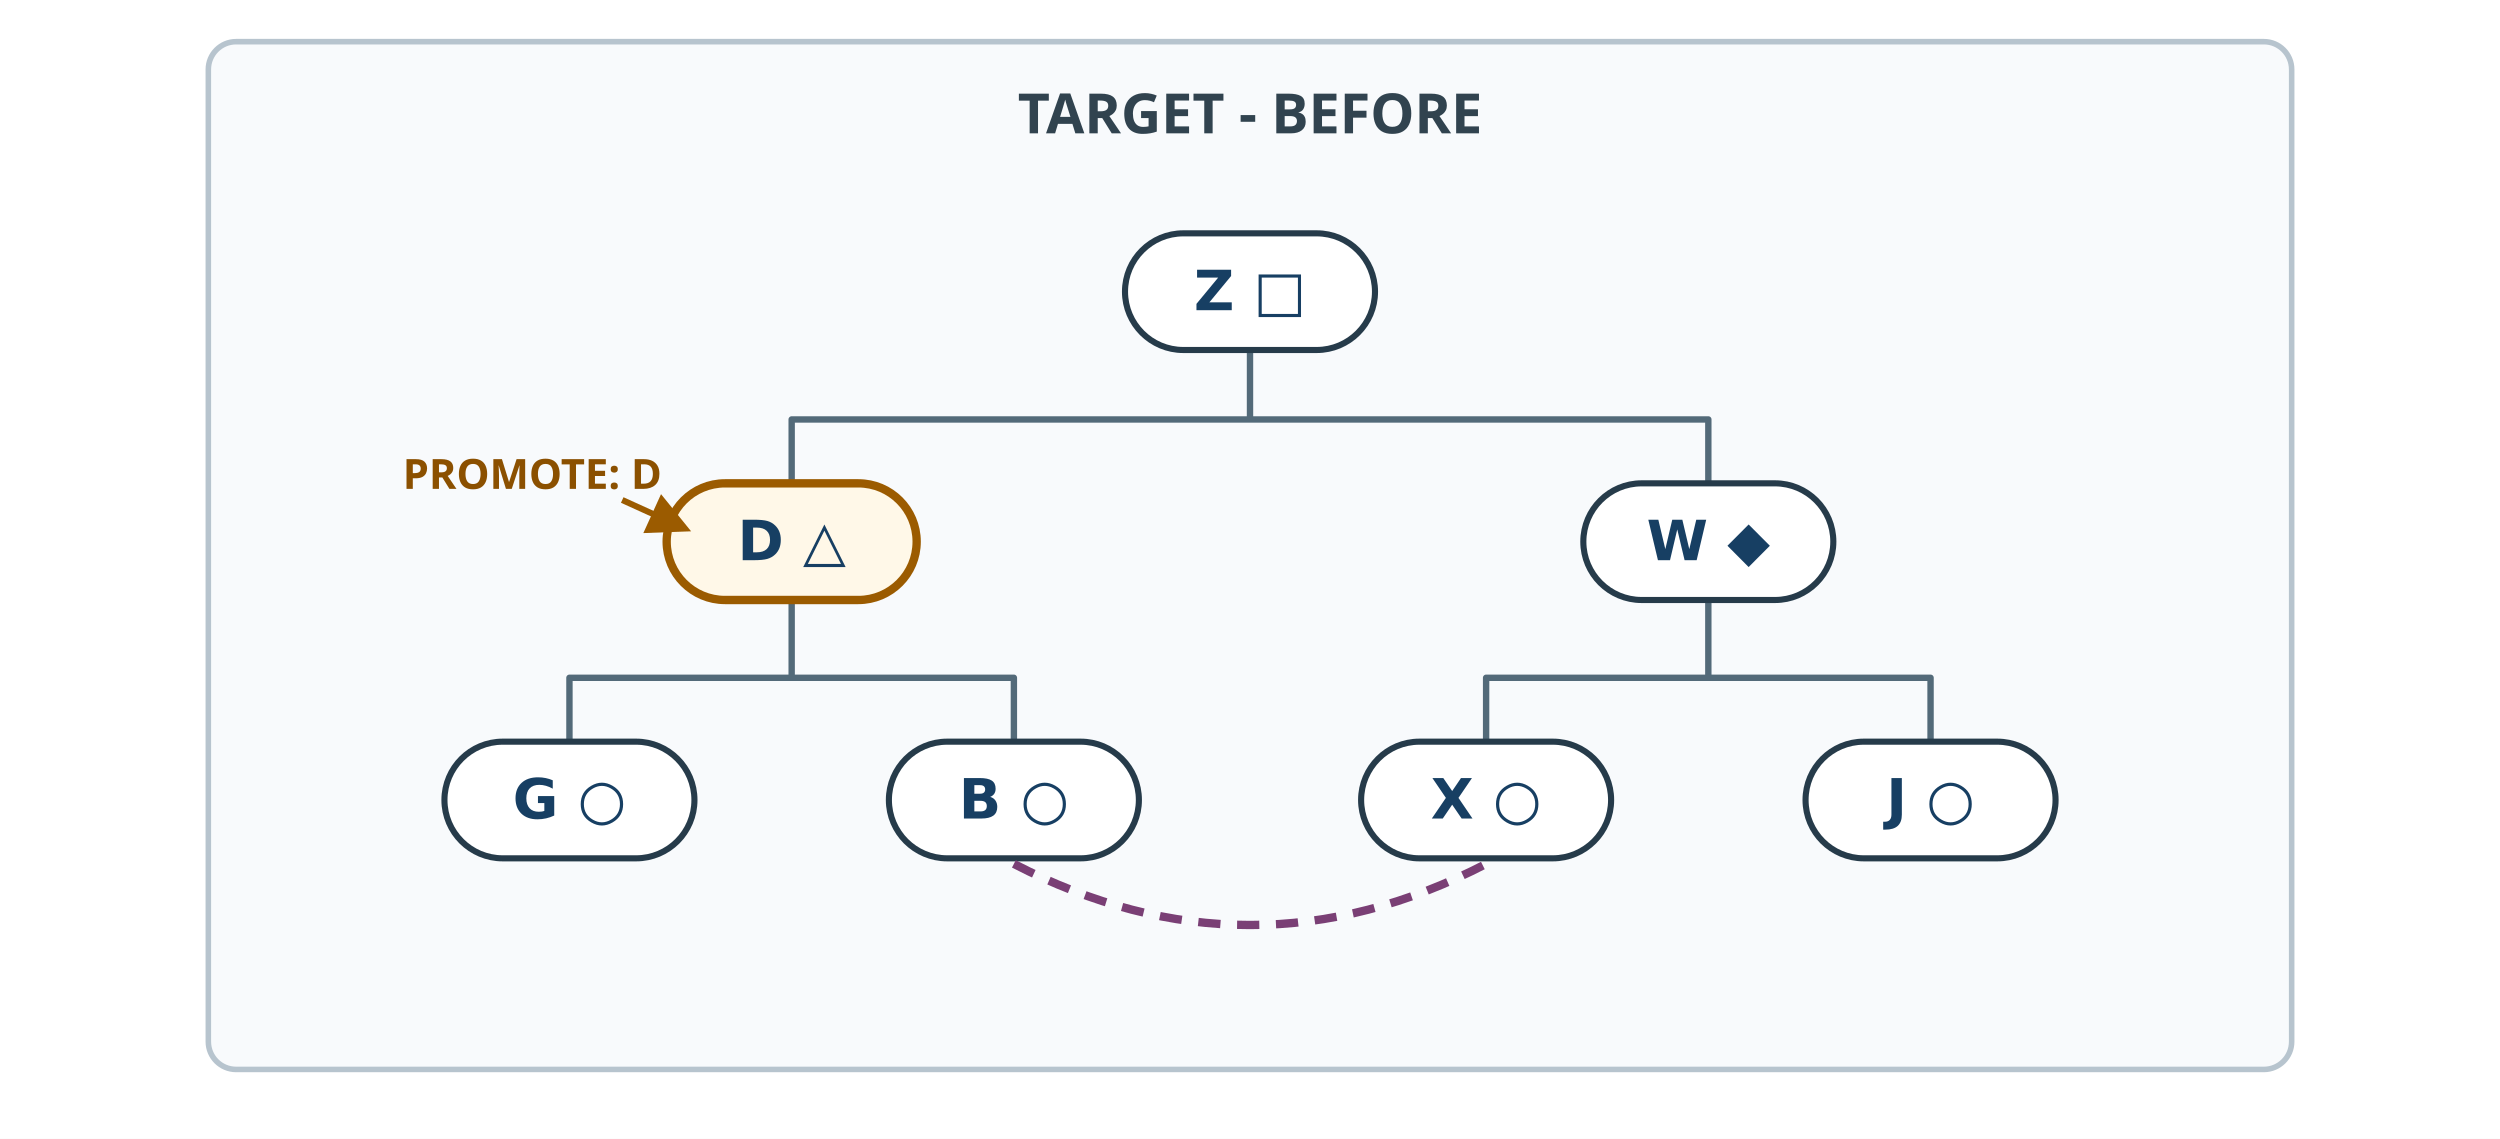
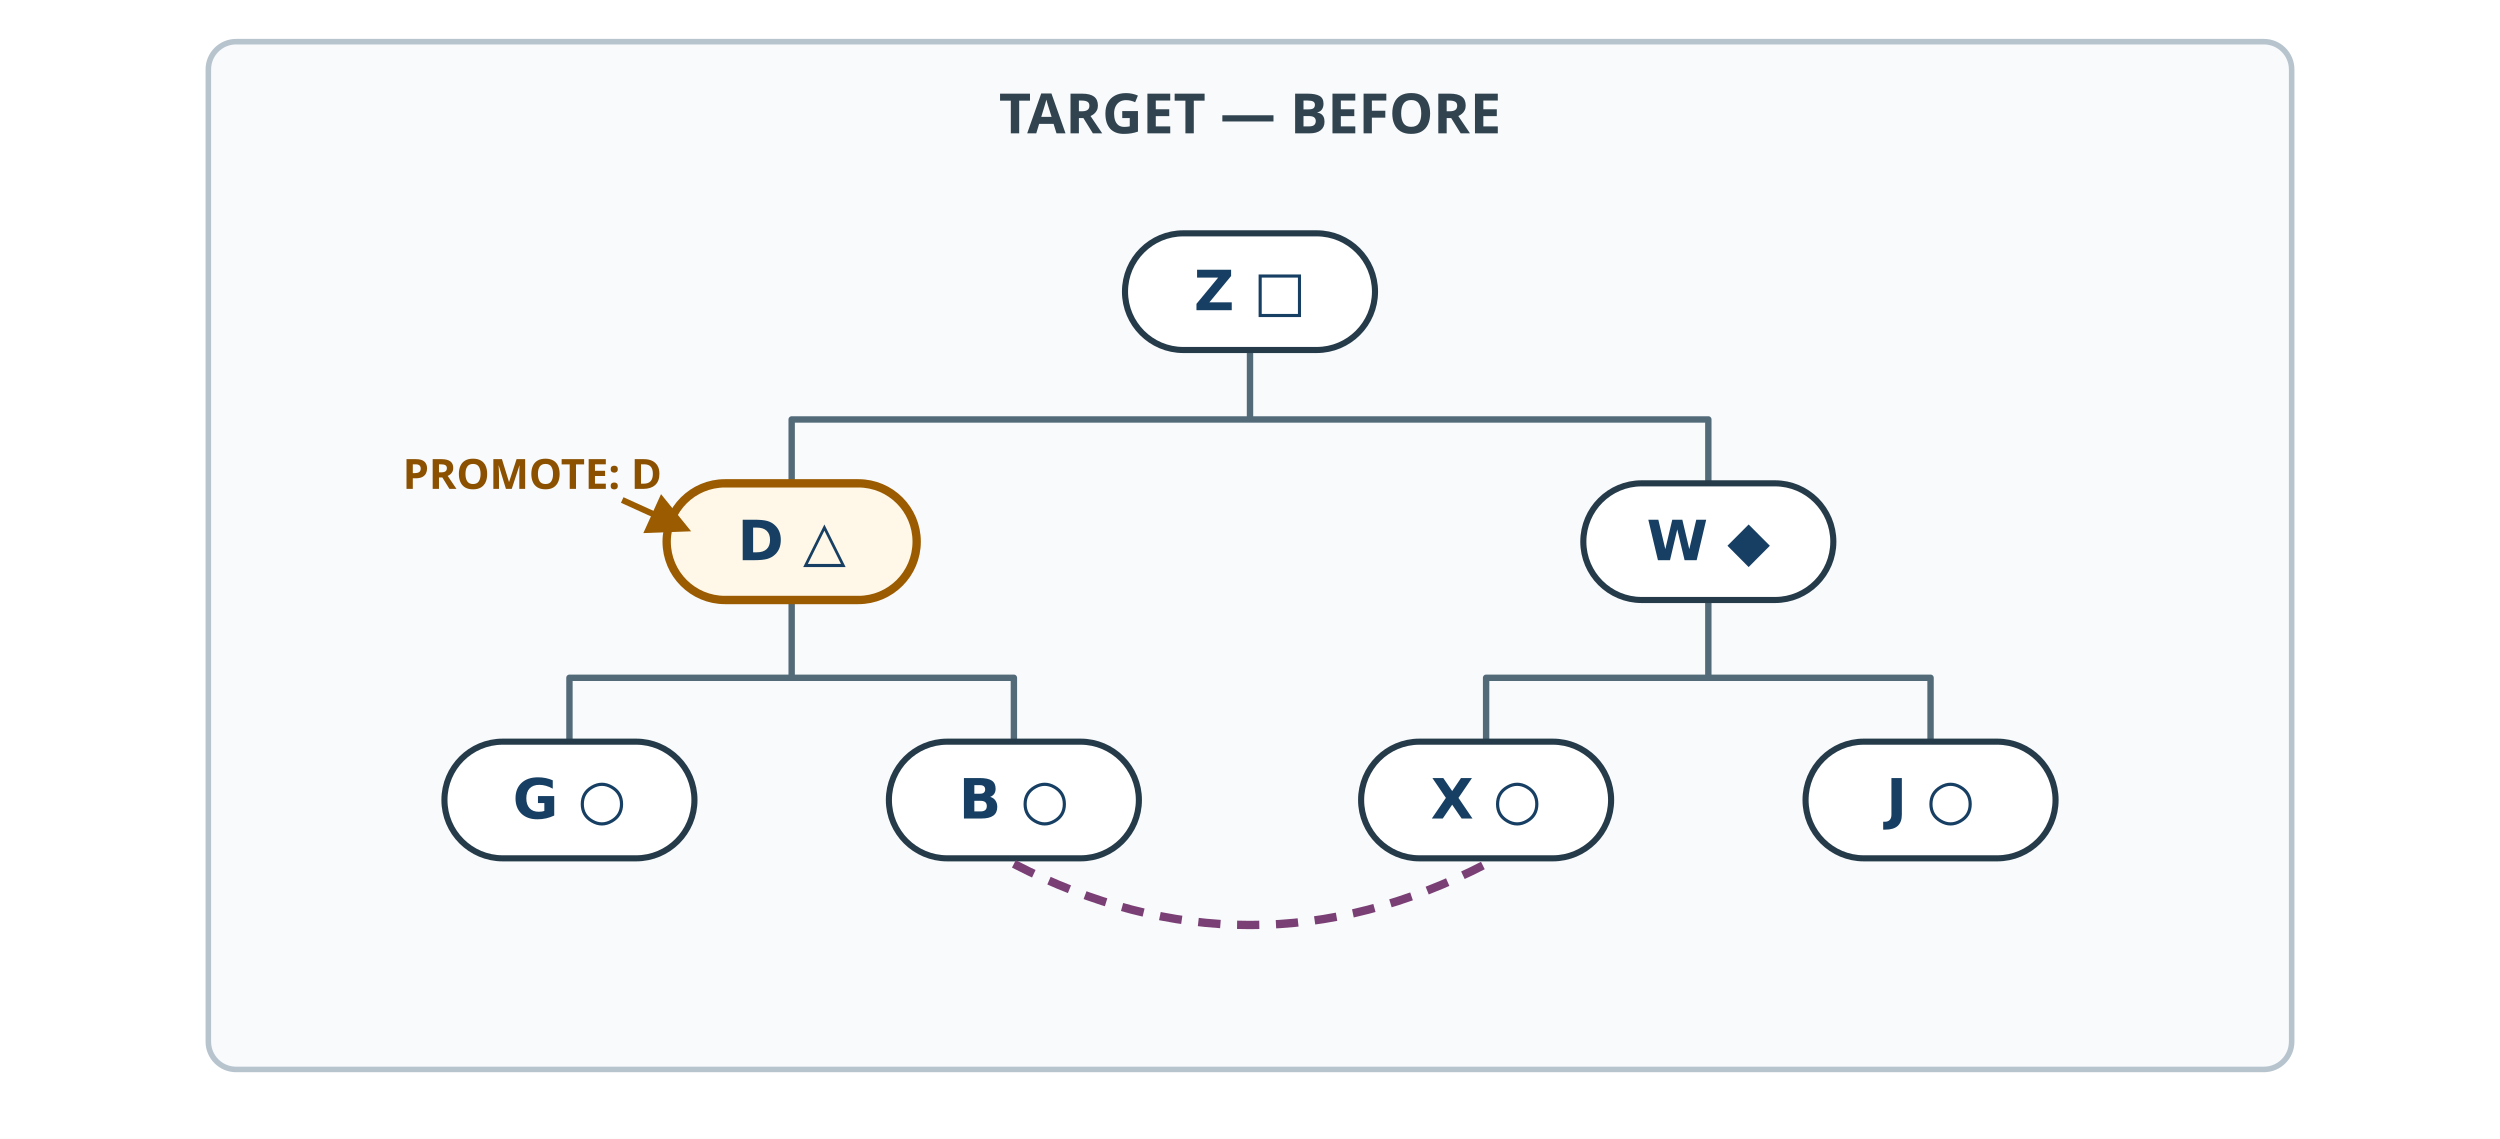
<svg xmlns="http://www.w3.org/2000/svg" width="900" height="410" viewBox="0 0 900 410" role="img" aria-labelledby="title desc">
  <style>
    .panel{fill:#f8fafc;stroke:#b7c4ce;stroke-width:2}.node{fill:#fff;stroke:#263b4a;stroke-width:2.2}.promoted{fill:#fff8e8;stroke:#9b5b00;stroke-width:3}.report{fill:none;stroke:#536a79;stroke-width:2.3;stroke-linejoin:round}.relation{fill:none;stroke:#7a3f75;stroke-width:3;stroke-dasharray:8 6}.person{font:700 20px "DejaVu Sans",sans-serif;fill:#173f63;text-anchor:middle;dominant-baseline:middle}.heading{font:700 20px sans-serif;fill:#31434f;text-anchor:middle}.promote{font:700 15px sans-serif;fill:#8b5000}.promote-line{fill:none;stroke:#9b5b00;stroke-width:2.2;marker-end:url(#arrow)}
  </style>
  <defs>
    <marker id="arrow" viewBox="0 0 10 10" refX="8" refY="5" markerWidth="7" markerHeight="7" orient="auto">
      <path d="M0 0L10 5L0 10Z" fill="#9b5b00" />
    </marker>
  </defs>
  <rect width="900" height="410" fill="#fff" />
  <rect class="panel" x="75" y="15" width="750" height="370" rx="10" />
-   <text class="heading" x="450" y="48">TARGET - BEFORE</text>
+   <text class="heading" x="450" y="48">TARGET — BEFORE</text>
  <path class="report" d="M450 126V151H285V174M450 151H615V174M285 216V244H205V267M285 244H365V267M615 216V244H535V267M615 244H695V267" />
  <rect class="node" x="405" y="84" width="90" height="42" rx="21" />
  <text class="person" x="450" y="106">Z □</text>
  <rect class="promoted" x="240" y="174" width="90" height="42" rx="21" />
  <text class="person" x="285" y="196">D △</text>
  <rect class="node" x="570" y="174" width="90" height="42" rx="21" />
  <text class="person" x="615" y="196">W ◆</text>
  <rect class="node" x="160" y="267" width="90" height="42" rx="21" />
  <text class="person" x="205" y="289">G ○</text>
  <rect class="node" x="320" y="267" width="90" height="42" rx="21" />
  <text class="person" x="365" y="289">B ○</text>
  <rect class="node" x="490" y="267" width="90" height="42" rx="21" />
  <text class="person" x="535" y="289">X ○</text>
  <rect class="node" x="650" y="267" width="90" height="42" rx="21" />
  <text class="person" x="695" y="289">J ○</text>
  <path class="relation" d="M365 311Q450 355 535 311" />
  <text class="promote" x="145" y="176">PROMOTE: D</text>
  <path class="promote-line" d="M224 180L246 190" />
</svg>
